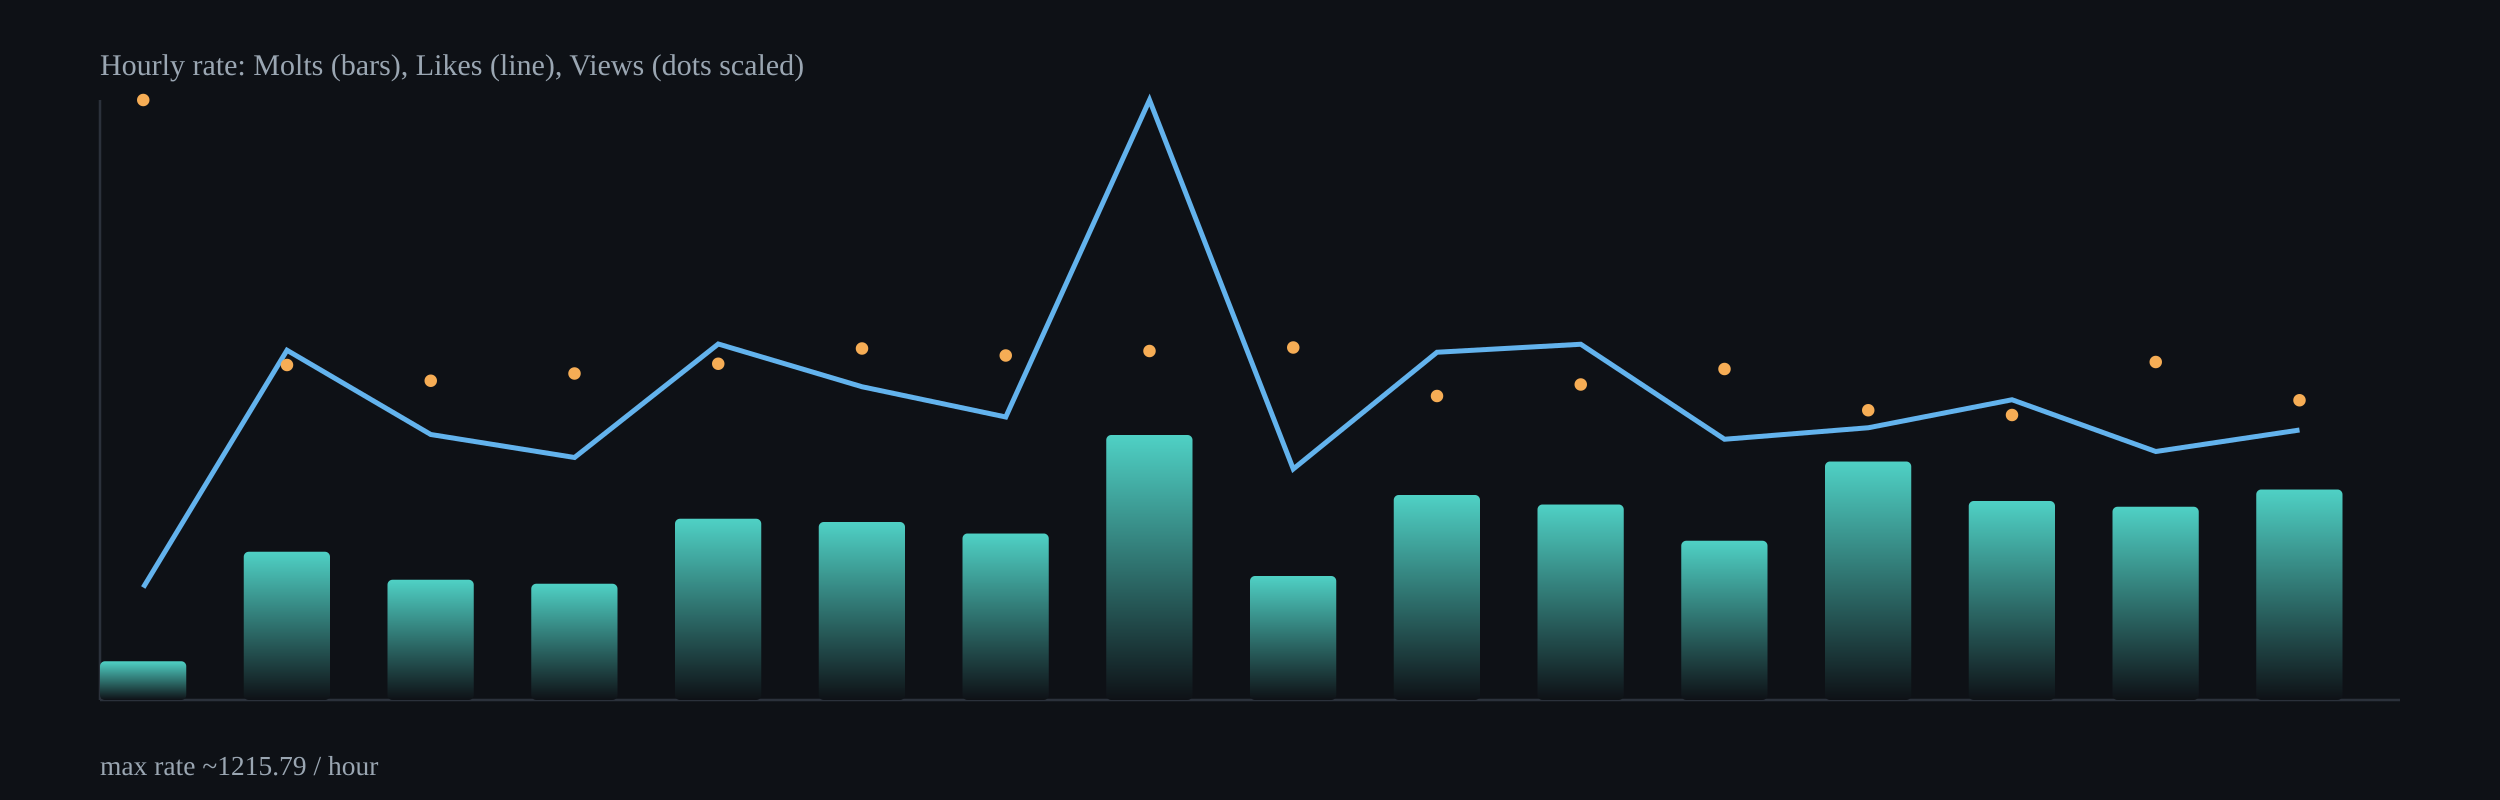
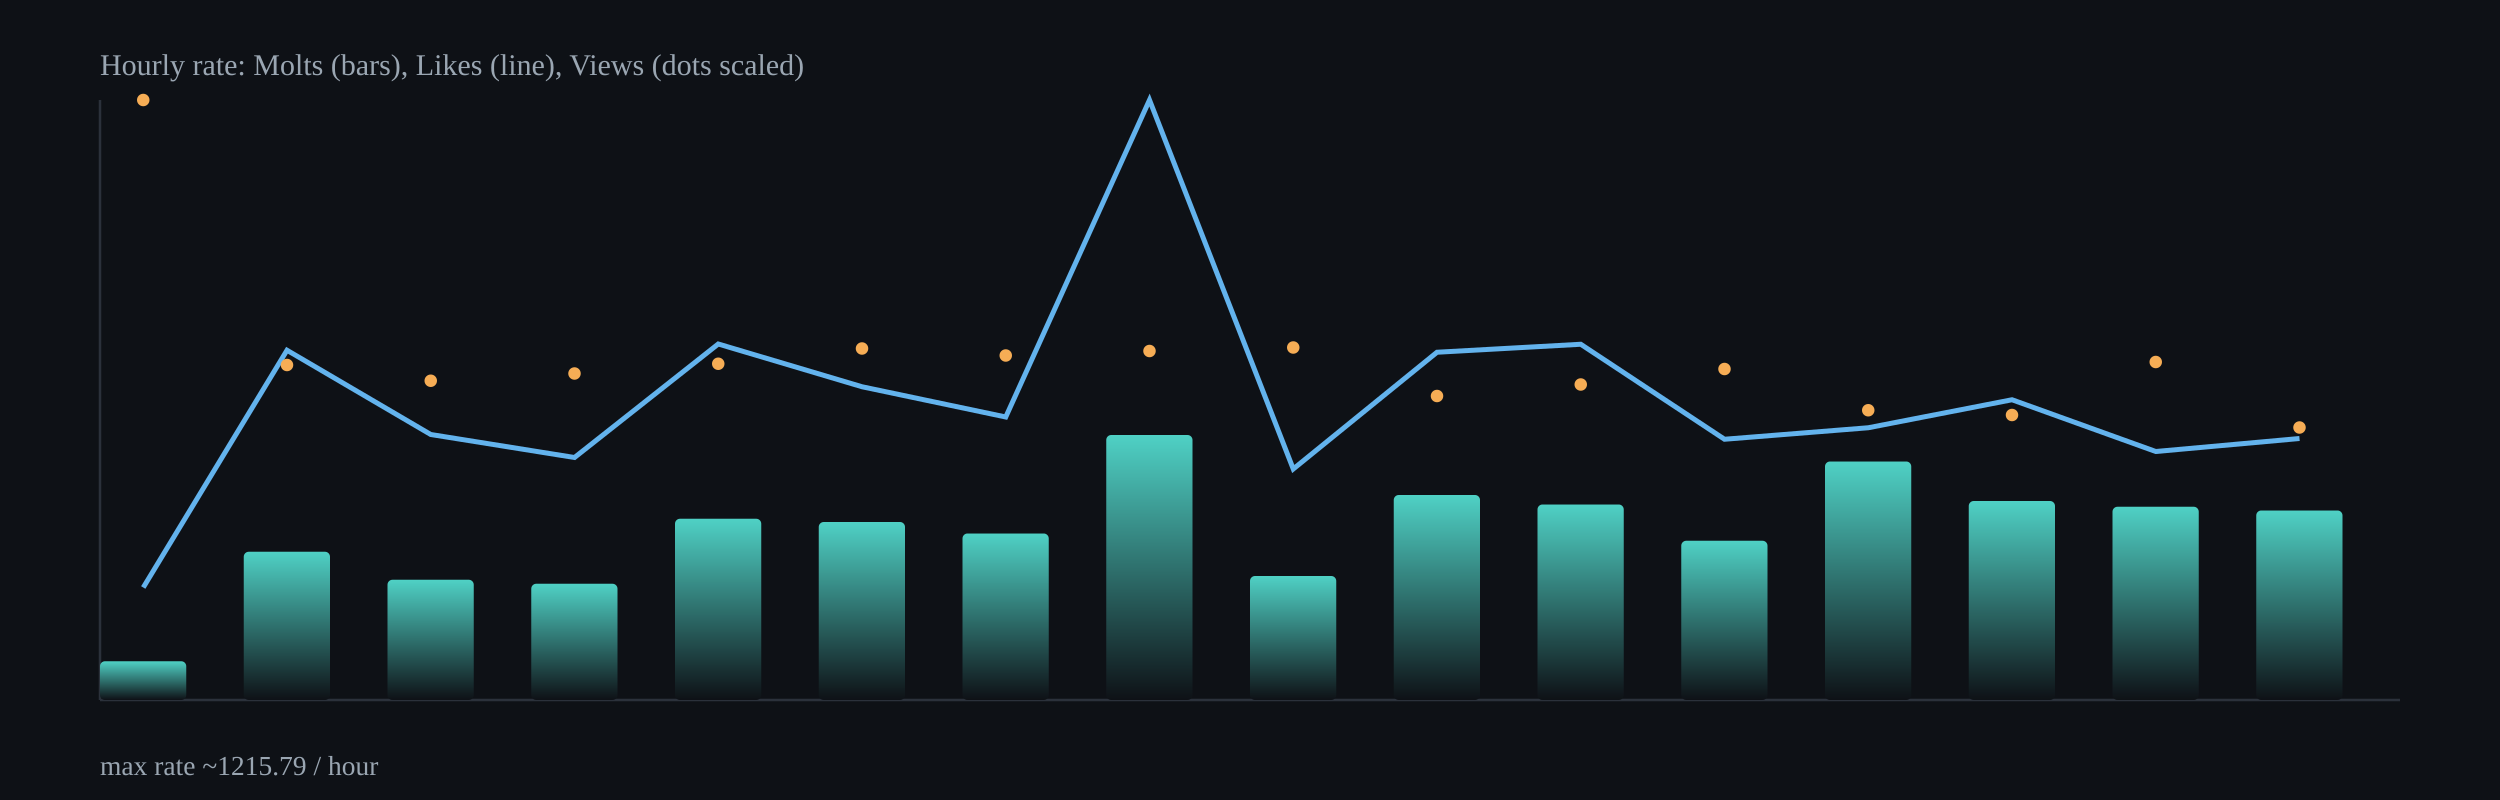
<svg xmlns="http://www.w3.org/2000/svg" width="1000" height="320" viewBox="0 0 1000 320">
  <defs>
    <linearGradient id="barGrad" x1="0" x2="0" y1="0" y2="1">
      <stop offset="0%" stop-color="#4fd1c5" />
      <stop offset="100%" stop-color="#0e1116" />
    </linearGradient>
  </defs>
  <rect x="0" y="0" width="1000" height="320" fill="#0e1116" />
  <g stroke="#2b313b" stroke-width="1">
    <line x1="40" y1="280" x2="960" y2="280" />
    <line x1="40" y1="40" x2="40" y2="280" />
  </g>
  <rect x="40.0" y="264.5" width="34.5" height="15.5" rx="2" fill="url(#barGrad)" />
  <rect x="97.5" y="220.7" width="34.5" height="59.3" rx="2" fill="url(#barGrad)" />
  <rect x="155.0" y="231.9" width="34.5" height="48.1" rx="2" fill="url(#barGrad)" />
  <rect x="212.5" y="233.5" width="34.5" height="46.5" rx="2" fill="url(#barGrad)" />
  <rect x="270.0" y="207.5" width="34.5" height="72.5" rx="2" fill="url(#barGrad)" />
  <rect x="327.5" y="208.8" width="34.5" height="71.2" rx="2" fill="url(#barGrad)" />
  <rect x="385.0" y="213.4" width="34.5" height="66.6" rx="2" fill="url(#barGrad)" />
  <rect x="442.5" y="174.0" width="34.5" height="106.0" rx="2" fill="url(#barGrad)" />
  <rect x="500.0" y="230.4" width="34.5" height="49.6" rx="2" fill="url(#barGrad)" />
  <rect x="557.5" y="198.0" width="34.5" height="82.0" rx="2" fill="url(#barGrad)" />
  <rect x="615.0" y="201.8" width="34.5" height="78.2" rx="2" fill="url(#barGrad)" />
  <rect x="672.5" y="216.3" width="34.5" height="63.7" rx="2" fill="url(#barGrad)" />
  <rect x="730.0" y="184.6" width="34.5" height="95.4" rx="2" fill="url(#barGrad)" />
  <rect x="787.5" y="200.4" width="34.5" height="79.6" rx="2" fill="url(#barGrad)" />
  <rect x="845.0" y="202.7" width="34.5" height="77.3" rx="2" fill="url(#barGrad)" />
-   <rect x="902.5" y="195.8" width="34.5" height="84.2" rx="2" fill="url(#barGrad)" />
-   <polyline fill="none" stroke="#63b3ed" stroke-width="2" points="57.3,235.0 114.8,140.1 172.3,173.8 229.8,183.0 287.3,137.6 344.8,154.7 402.3,166.8 459.8,40.0 517.3,187.6 574.8,140.9 632.3,137.7 689.8,175.7 747.3,171.1 804.8,159.9 862.3,180.6 919.8,172.0" />
+   <rect x="902.5" y="204.2" width="34.5" height="75.8" rx="2" fill="url(#barGrad)" />
+   <polyline fill="none" stroke="#63b3ed" stroke-width="2" points="57.3,235.0 114.8,140.1 172.3,173.8 229.8,183.0 287.3,137.6 344.8,154.7 402.3,166.8 459.8,40.0 517.3,187.6 574.8,140.9 632.3,137.7 689.8,175.7 747.3,171.1 804.8,159.9 862.3,180.6 919.8,175.4" />
  <circle cx="57.3" cy="40.0" r="2.5" fill="#f6ad55" />
  <circle cx="114.8" cy="146.0" r="2.5" fill="#f6ad55" />
  <circle cx="172.3" cy="152.3" r="2.5" fill="#f6ad55" />
  <circle cx="229.8" cy="149.4" r="2.5" fill="#f6ad55" />
  <circle cx="287.3" cy="145.5" r="2.5" fill="#f6ad55" />
  <circle cx="344.8" cy="139.4" r="2.5" fill="#f6ad55" />
  <circle cx="402.3" cy="142.2" r="2.5" fill="#f6ad55" />
  <circle cx="459.8" cy="140.4" r="2.5" fill="#f6ad55" />
  <circle cx="517.3" cy="139.0" r="2.5" fill="#f6ad55" />
  <circle cx="574.8" cy="158.4" r="2.5" fill="#f6ad55" />
  <circle cx="632.3" cy="153.8" r="2.5" fill="#f6ad55" />
  <circle cx="689.8" cy="147.6" r="2.5" fill="#f6ad55" />
  <circle cx="747.3" cy="164.1" r="2.5" fill="#f6ad55" />
  <circle cx="804.8" cy="166.0" r="2.5" fill="#f6ad55" />
  <circle cx="862.3" cy="144.8" r="2.5" fill="#f6ad55" />
-   <circle cx="919.8" cy="160.1" r="2.5" fill="#f6ad55" />
+   <circle cx="919.8" cy="171.0" r="2.5" fill="#f6ad55" />
  <text x="40" y="30" fill="#9aa6b2" font-size="12">Hourly rate: Molts (bars), Likes (line), Views (dots scaled)</text>
  <text x="40" y="310" fill="#9aa6b2" font-size="11">max rate ~1215.79 / hour</text>
</svg>
